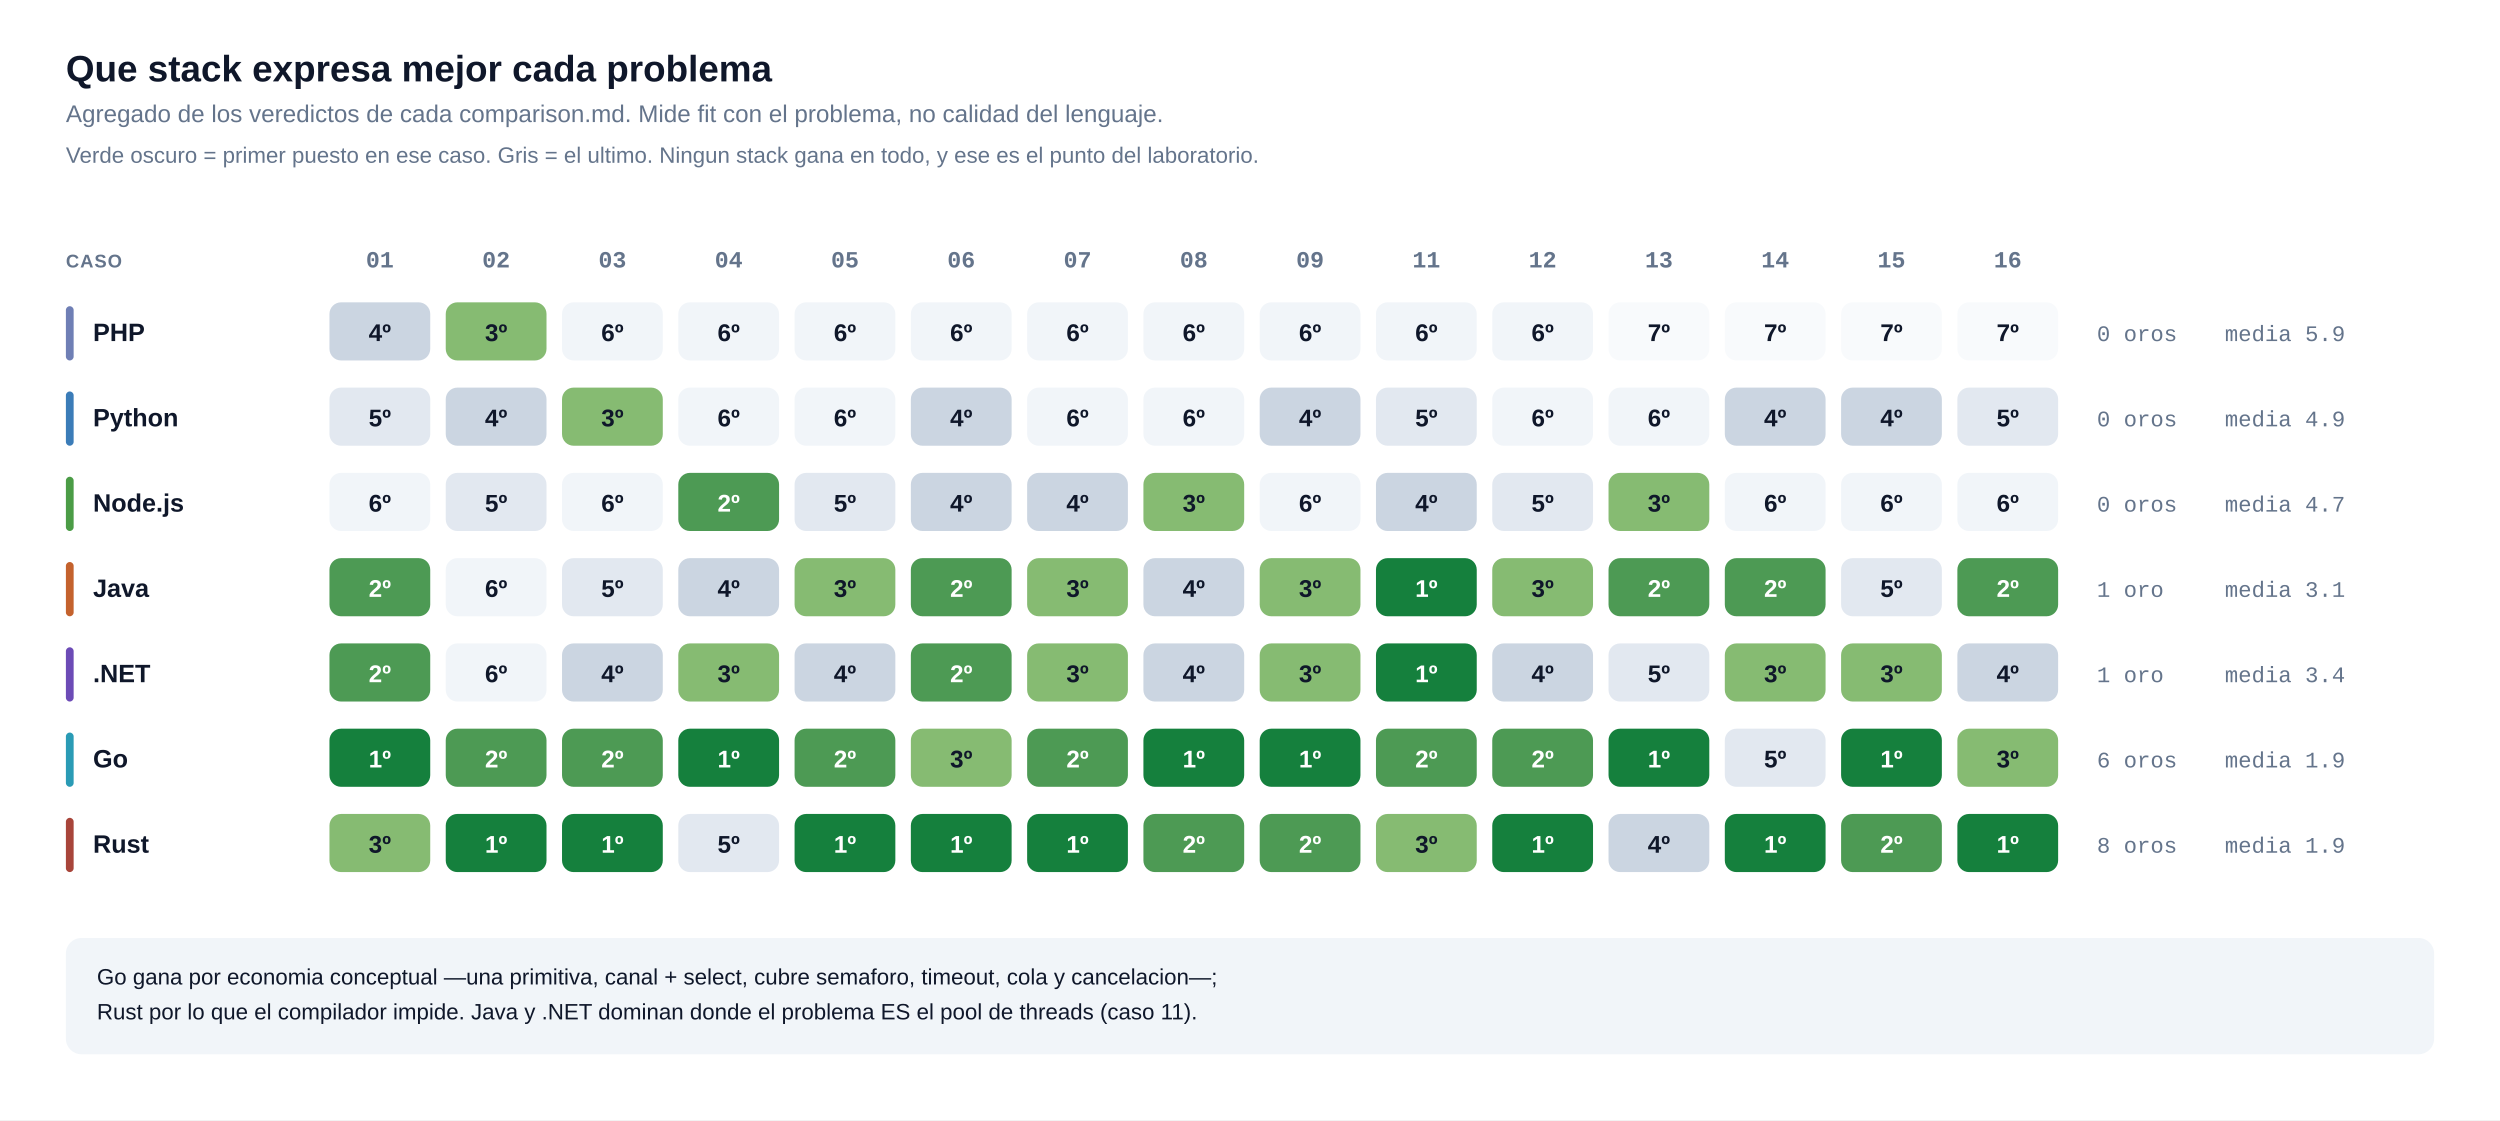
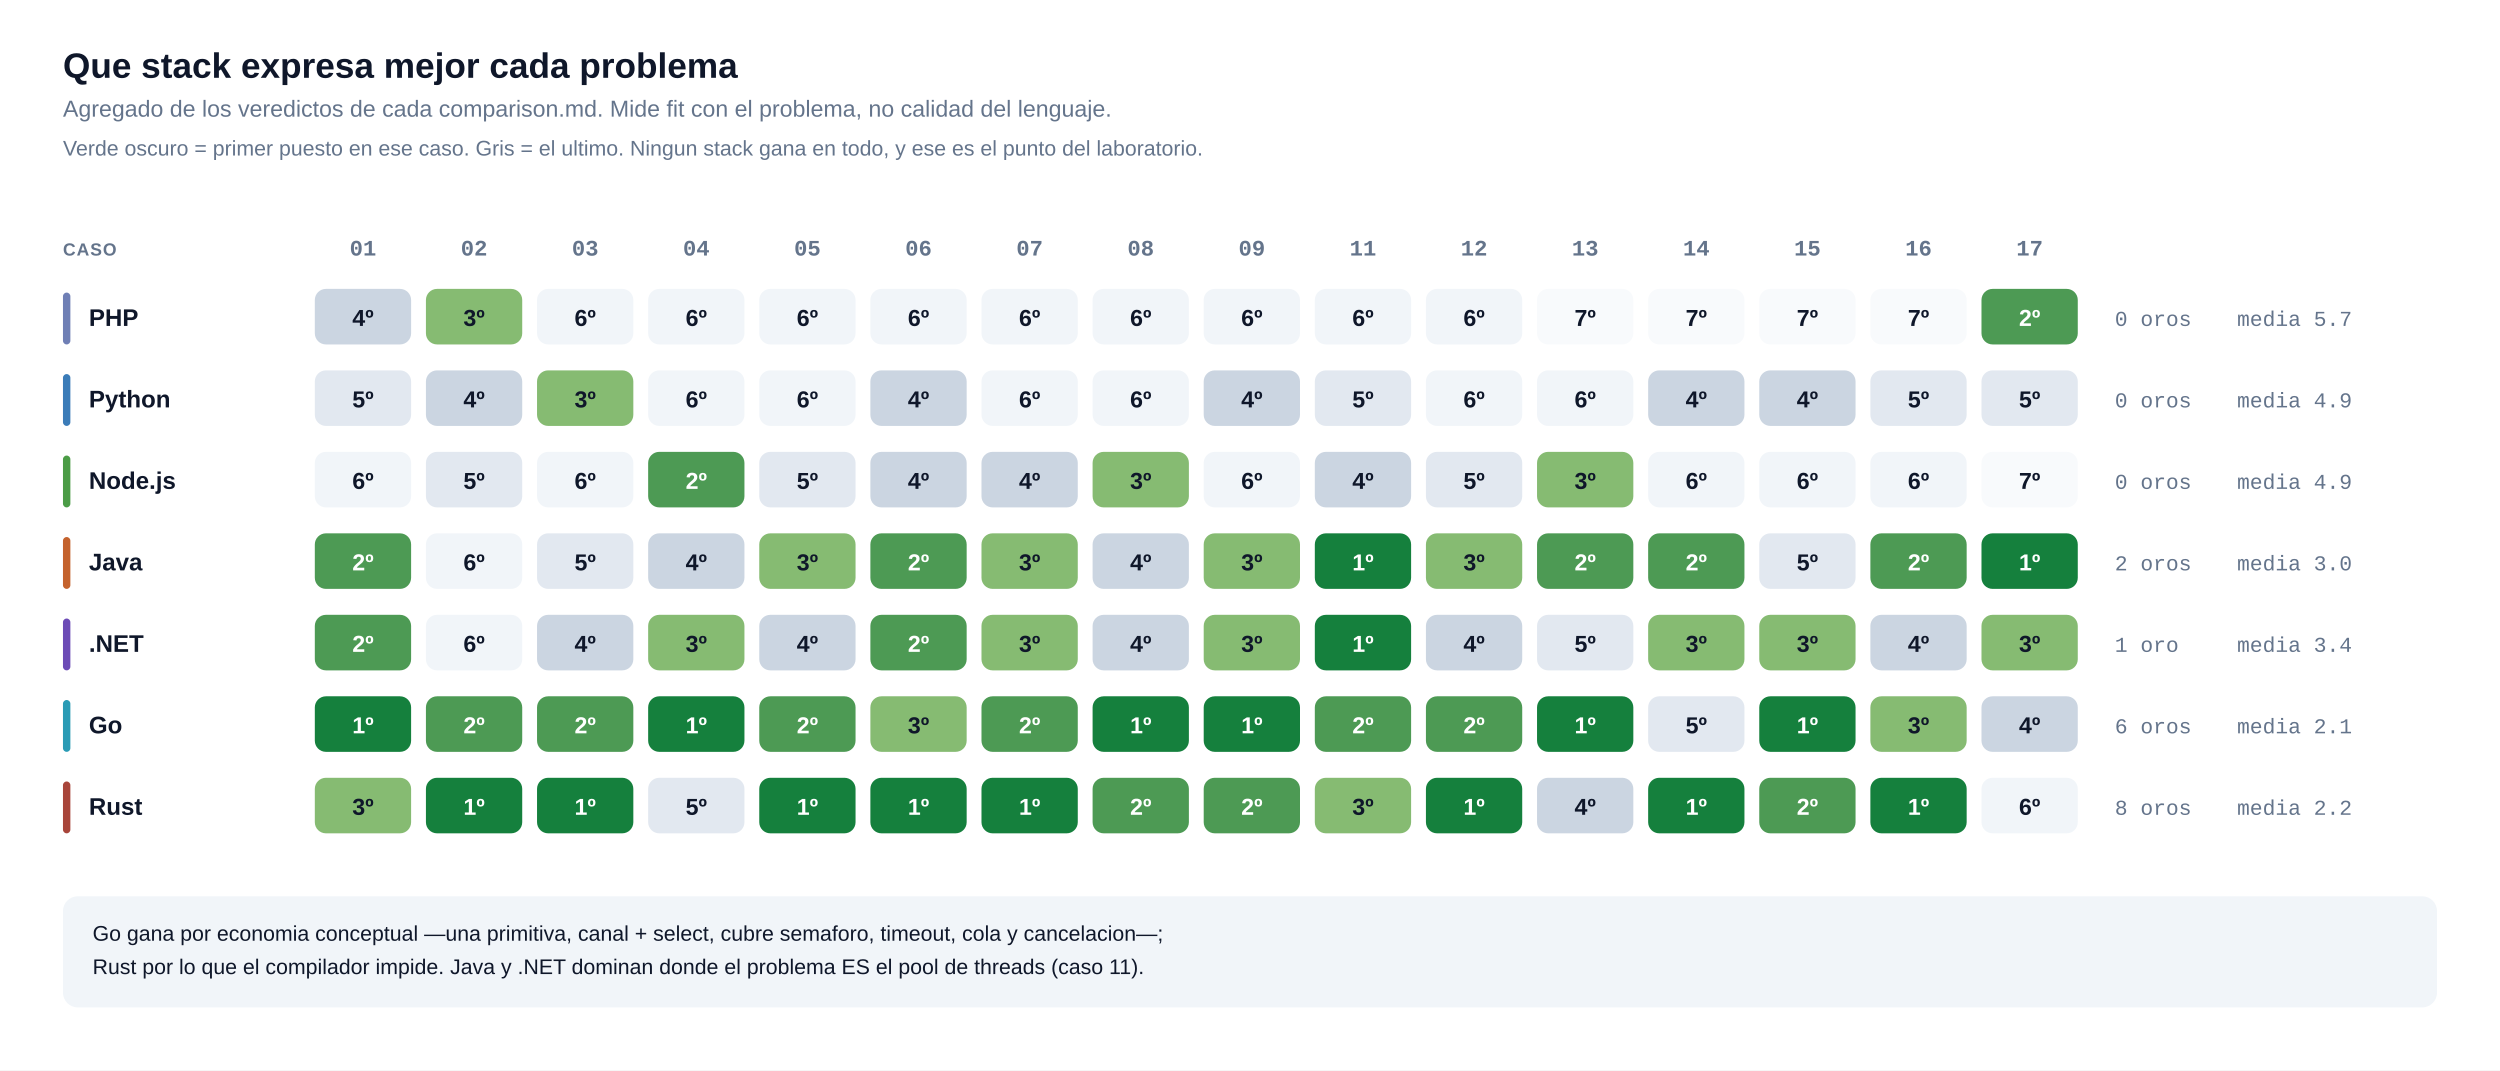
- <svg xmlns="http://www.w3.org/2000/svg" viewBox="0 0 1290 578" width="1290" height="578" role="img" aria-label="Ranking de fit por caso y stack">
+ <svg xmlns="http://www.w3.org/2000/svg" viewBox="0 0 1350 578" width="1350" height="578" role="img" aria-label="Ranking de fit por caso y stack">
  <defs>
    <marker id="arrowhead" markerWidth="9" markerHeight="7" refX="8" refY="3.5" orient="auto">
      <polygon points="0 0, 9 3.5, 0 7" fill="#2563eb" />
    </marker>
  </defs>
-   <rect x="0" y="0" width="1290" height="578" rx="0" ry="0" fill="#ffffff" stroke="none" stroke-width="1" />
+   <rect x="0" y="0" width="1350" height="578" rx="0" ry="0" fill="#ffffff" stroke="none" stroke-width="1" />
  <text x="34" y="42" font-family="Segoe UI, Helvetica Neue, Arial, sans-serif" font-size="19" fill="#0f172a" text-anchor="start" font-weight="600">Que stack expresa mejor cada problema</text>
  <text x="34" y="63" font-family="Segoe UI, Helvetica Neue, Arial, sans-serif" font-size="12.5" fill="#64748b" text-anchor="start" font-weight="400">Agregado de los veredictos de cada comparison.md. Mide fit con el problema, no calidad del lenguaje.</text>
  <text x="34" y="84" font-family="Segoe UI, Helvetica Neue, Arial, sans-serif" font-size="11.5" fill="#64748b" text-anchor="start" font-weight="400">Verde oscuro = primer puesto en ese caso. Gris = el ultimo. Ningun stack gana en todo, y ese es el punto del laboratorio.</text>
  <text x="196.0" y="138" font-family="SFMono-Regular, Consolas, Liberation Mono, monospace" font-size="12" fill="#64748b" text-anchor="middle" font-weight="600">01</text>
  <text x="256.0" y="138" font-family="SFMono-Regular, Consolas, Liberation Mono, monospace" font-size="12" fill="#64748b" text-anchor="middle" font-weight="600">02</text>
  <text x="316.0" y="138" font-family="SFMono-Regular, Consolas, Liberation Mono, monospace" font-size="12" fill="#64748b" text-anchor="middle" font-weight="600">03</text>
  <text x="376.0" y="138" font-family="SFMono-Regular, Consolas, Liberation Mono, monospace" font-size="12" fill="#64748b" text-anchor="middle" font-weight="600">04</text>
  <text x="436.0" y="138" font-family="SFMono-Regular, Consolas, Liberation Mono, monospace" font-size="12" fill="#64748b" text-anchor="middle" font-weight="600">05</text>
  <text x="496.0" y="138" font-family="SFMono-Regular, Consolas, Liberation Mono, monospace" font-size="12" fill="#64748b" text-anchor="middle" font-weight="600">06</text>
  <text x="556.0" y="138" font-family="SFMono-Regular, Consolas, Liberation Mono, monospace" font-size="12" fill="#64748b" text-anchor="middle" font-weight="600">07</text>
  <text x="616.0" y="138" font-family="SFMono-Regular, Consolas, Liberation Mono, monospace" font-size="12" fill="#64748b" text-anchor="middle" font-weight="600">08</text>
  <text x="676.0" y="138" font-family="SFMono-Regular, Consolas, Liberation Mono, monospace" font-size="12" fill="#64748b" text-anchor="middle" font-weight="600">09</text>
  <text x="736.0" y="138" font-family="SFMono-Regular, Consolas, Liberation Mono, monospace" font-size="12" fill="#64748b" text-anchor="middle" font-weight="600">11</text>
  <text x="796.0" y="138" font-family="SFMono-Regular, Consolas, Liberation Mono, monospace" font-size="12" fill="#64748b" text-anchor="middle" font-weight="600">12</text>
  <text x="856.0" y="138" font-family="SFMono-Regular, Consolas, Liberation Mono, monospace" font-size="12" fill="#64748b" text-anchor="middle" font-weight="600">13</text>
  <text x="916.0" y="138" font-family="SFMono-Regular, Consolas, Liberation Mono, monospace" font-size="12" fill="#64748b" text-anchor="middle" font-weight="600">14</text>
  <text x="976.0" y="138" font-family="SFMono-Regular, Consolas, Liberation Mono, monospace" font-size="12" fill="#64748b" text-anchor="middle" font-weight="600">15</text>
  <text x="1036.0" y="138" font-family="SFMono-Regular, Consolas, Liberation Mono, monospace" font-size="12" fill="#64748b" text-anchor="middle" font-weight="600">16</text>
+   <text x="1096.0" y="138" font-family="SFMono-Regular, Consolas, Liberation Mono, monospace" font-size="12" fill="#64748b" text-anchor="middle" font-weight="600">17</text>
  <text x="34" y="138" font-family="Segoe UI, Helvetica Neue, Arial, sans-serif" font-size="9.5" fill="#64748b" text-anchor="start" font-weight="700" letter-spacing="0.5">CASO</text>
  <rect x="34" y="158" width="4" height="28" rx="2" ry="2" fill="#6f7fb5" stroke="none" stroke-width="1" />
  <text x="48" y="176" font-family="Segoe UI, Helvetica Neue, Arial, sans-serif" font-size="13" fill="#0f172a" text-anchor="start" font-weight="600">PHP</text>
  <rect x="170" y="156" width="52" height="30" rx="6" ry="6" fill="#cbd5e1" stroke="none" stroke-width="1" />
  <text x="196.0" y="176" font-family="Segoe UI, Helvetica Neue, Arial, sans-serif" font-size="12.5" fill="#0f172a" text-anchor="middle" font-weight="600">4º</text>
  <rect x="230" y="156" width="52" height="30" rx="6" ry="6" fill="#86bb72" stroke="none" stroke-width="1" />
  <text x="256.0" y="176" font-family="Segoe UI, Helvetica Neue, Arial, sans-serif" font-size="12.5" fill="#0f172a" text-anchor="middle" font-weight="600">3º</text>
  <rect x="290" y="156" width="52" height="30" rx="6" ry="6" fill="#f1f5f9" stroke="none" stroke-width="1" />
  <text x="316.0" y="176" font-family="Segoe UI, Helvetica Neue, Arial, sans-serif" font-size="12.5" fill="#0f172a" text-anchor="middle" font-weight="600">6º</text>
  <rect x="350" y="156" width="52" height="30" rx="6" ry="6" fill="#f1f5f9" stroke="none" stroke-width="1" />
  <text x="376.0" y="176" font-family="Segoe UI, Helvetica Neue, Arial, sans-serif" font-size="12.5" fill="#0f172a" text-anchor="middle" font-weight="600">6º</text>
  <rect x="410" y="156" width="52" height="30" rx="6" ry="6" fill="#f1f5f9" stroke="none" stroke-width="1" />
  <text x="436.0" y="176" font-family="Segoe UI, Helvetica Neue, Arial, sans-serif" font-size="12.5" fill="#0f172a" text-anchor="middle" font-weight="600">6º</text>
  <rect x="470" y="156" width="52" height="30" rx="6" ry="6" fill="#f1f5f9" stroke="none" stroke-width="1" />
  <text x="496.0" y="176" font-family="Segoe UI, Helvetica Neue, Arial, sans-serif" font-size="12.5" fill="#0f172a" text-anchor="middle" font-weight="600">6º</text>
  <rect x="530" y="156" width="52" height="30" rx="6" ry="6" fill="#f1f5f9" stroke="none" stroke-width="1" />
  <text x="556.0" y="176" font-family="Segoe UI, Helvetica Neue, Arial, sans-serif" font-size="12.5" fill="#0f172a" text-anchor="middle" font-weight="600">6º</text>
  <rect x="590" y="156" width="52" height="30" rx="6" ry="6" fill="#f1f5f9" stroke="none" stroke-width="1" />
  <text x="616.0" y="176" font-family="Segoe UI, Helvetica Neue, Arial, sans-serif" font-size="12.5" fill="#0f172a" text-anchor="middle" font-weight="600">6º</text>
  <rect x="650" y="156" width="52" height="30" rx="6" ry="6" fill="#f1f5f9" stroke="none" stroke-width="1" />
  <text x="676.0" y="176" font-family="Segoe UI, Helvetica Neue, Arial, sans-serif" font-size="12.5" fill="#0f172a" text-anchor="middle" font-weight="600">6º</text>
  <rect x="710" y="156" width="52" height="30" rx="6" ry="6" fill="#f1f5f9" stroke="none" stroke-width="1" />
  <text x="736.0" y="176" font-family="Segoe UI, Helvetica Neue, Arial, sans-serif" font-size="12.5" fill="#0f172a" text-anchor="middle" font-weight="600">6º</text>
  <rect x="770" y="156" width="52" height="30" rx="6" ry="6" fill="#f1f5f9" stroke="none" stroke-width="1" />
  <text x="796.0" y="176" font-family="Segoe UI, Helvetica Neue, Arial, sans-serif" font-size="12.5" fill="#0f172a" text-anchor="middle" font-weight="600">6º</text>
  <rect x="830" y="156" width="52" height="30" rx="6" ry="6" fill="#f8fafc" stroke="none" stroke-width="1" />
  <text x="856.0" y="176" font-family="Segoe UI, Helvetica Neue, Arial, sans-serif" font-size="12.5" fill="#0f172a" text-anchor="middle" font-weight="600">7º</text>
  <rect x="890" y="156" width="52" height="30" rx="6" ry="6" fill="#f8fafc" stroke="none" stroke-width="1" />
  <text x="916.0" y="176" font-family="Segoe UI, Helvetica Neue, Arial, sans-serif" font-size="12.5" fill="#0f172a" text-anchor="middle" font-weight="600">7º</text>
  <rect x="950" y="156" width="52" height="30" rx="6" ry="6" fill="#f8fafc" stroke="none" stroke-width="1" />
  <text x="976.0" y="176" font-family="Segoe UI, Helvetica Neue, Arial, sans-serif" font-size="12.5" fill="#0f172a" text-anchor="middle" font-weight="600">7º</text>
  <rect x="1010" y="156" width="52" height="30" rx="6" ry="6" fill="#f8fafc" stroke="none" stroke-width="1" />
  <text x="1036.0" y="176" font-family="Segoe UI, Helvetica Neue, Arial, sans-serif" font-size="12.5" fill="#0f172a" text-anchor="middle" font-weight="600">7º</text>
-   <text x="1082" y="176" font-family="SFMono-Regular, Consolas, Liberation Mono, monospace" font-size="11.5" fill="#64748b" text-anchor="start" font-weight="400">0 oros</text>
-   <text x="1148" y="176" font-family="SFMono-Regular, Consolas, Liberation Mono, monospace" font-size="11.5" fill="#64748b" text-anchor="start" font-weight="400">media 5.9</text>
+   <rect x="1070" y="156" width="52" height="30" rx="6" ry="6" fill="#4d9a54" stroke="none" stroke-width="1" />
+   <text x="1096.0" y="176" font-family="Segoe UI, Helvetica Neue, Arial, sans-serif" font-size="12.5" fill="#ffffff" text-anchor="middle" font-weight="600">2º</text>
+   <text x="1142" y="176" font-family="SFMono-Regular, Consolas, Liberation Mono, monospace" font-size="11.5" fill="#64748b" text-anchor="start" font-weight="400">0 oros</text>
+   <text x="1208" y="176" font-family="SFMono-Regular, Consolas, Liberation Mono, monospace" font-size="11.5" fill="#64748b" text-anchor="start" font-weight="400">media 5.7</text>
  <rect x="34" y="202" width="4" height="28" rx="2" ry="2" fill="#3b7cb8" stroke="none" stroke-width="1" />
  <text x="48" y="220" font-family="Segoe UI, Helvetica Neue, Arial, sans-serif" font-size="13" fill="#0f172a" text-anchor="start" font-weight="600">Python</text>
  <rect x="170" y="200" width="52" height="30" rx="6" ry="6" fill="#e2e8f0" stroke="none" stroke-width="1" />
  <text x="196.0" y="220" font-family="Segoe UI, Helvetica Neue, Arial, sans-serif" font-size="12.5" fill="#0f172a" text-anchor="middle" font-weight="600">5º</text>
  <rect x="230" y="200" width="52" height="30" rx="6" ry="6" fill="#cbd5e1" stroke="none" stroke-width="1" />
  <text x="256.0" y="220" font-family="Segoe UI, Helvetica Neue, Arial, sans-serif" font-size="12.5" fill="#0f172a" text-anchor="middle" font-weight="600">4º</text>
  <rect x="290" y="200" width="52" height="30" rx="6" ry="6" fill="#86bb72" stroke="none" stroke-width="1" />
  <text x="316.0" y="220" font-family="Segoe UI, Helvetica Neue, Arial, sans-serif" font-size="12.5" fill="#0f172a" text-anchor="middle" font-weight="600">3º</text>
  <rect x="350" y="200" width="52" height="30" rx="6" ry="6" fill="#f1f5f9" stroke="none" stroke-width="1" />
  <text x="376.0" y="220" font-family="Segoe UI, Helvetica Neue, Arial, sans-serif" font-size="12.5" fill="#0f172a" text-anchor="middle" font-weight="600">6º</text>
  <rect x="410" y="200" width="52" height="30" rx="6" ry="6" fill="#f1f5f9" stroke="none" stroke-width="1" />
  <text x="436.0" y="220" font-family="Segoe UI, Helvetica Neue, Arial, sans-serif" font-size="12.5" fill="#0f172a" text-anchor="middle" font-weight="600">6º</text>
  <rect x="470" y="200" width="52" height="30" rx="6" ry="6" fill="#cbd5e1" stroke="none" stroke-width="1" />
  <text x="496.0" y="220" font-family="Segoe UI, Helvetica Neue, Arial, sans-serif" font-size="12.5" fill="#0f172a" text-anchor="middle" font-weight="600">4º</text>
  <rect x="530" y="200" width="52" height="30" rx="6" ry="6" fill="#f1f5f9" stroke="none" stroke-width="1" />
  <text x="556.0" y="220" font-family="Segoe UI, Helvetica Neue, Arial, sans-serif" font-size="12.5" fill="#0f172a" text-anchor="middle" font-weight="600">6º</text>
  <rect x="590" y="200" width="52" height="30" rx="6" ry="6" fill="#f1f5f9" stroke="none" stroke-width="1" />
  <text x="616.0" y="220" font-family="Segoe UI, Helvetica Neue, Arial, sans-serif" font-size="12.5" fill="#0f172a" text-anchor="middle" font-weight="600">6º</text>
  <rect x="650" y="200" width="52" height="30" rx="6" ry="6" fill="#cbd5e1" stroke="none" stroke-width="1" />
  <text x="676.0" y="220" font-family="Segoe UI, Helvetica Neue, Arial, sans-serif" font-size="12.5" fill="#0f172a" text-anchor="middle" font-weight="600">4º</text>
  <rect x="710" y="200" width="52" height="30" rx="6" ry="6" fill="#e2e8f0" stroke="none" stroke-width="1" />
  <text x="736.0" y="220" font-family="Segoe UI, Helvetica Neue, Arial, sans-serif" font-size="12.5" fill="#0f172a" text-anchor="middle" font-weight="600">5º</text>
  <rect x="770" y="200" width="52" height="30" rx="6" ry="6" fill="#f1f5f9" stroke="none" stroke-width="1" />
  <text x="796.0" y="220" font-family="Segoe UI, Helvetica Neue, Arial, sans-serif" font-size="12.5" fill="#0f172a" text-anchor="middle" font-weight="600">6º</text>
  <rect x="830" y="200" width="52" height="30" rx="6" ry="6" fill="#f1f5f9" stroke="none" stroke-width="1" />
  <text x="856.0" y="220" font-family="Segoe UI, Helvetica Neue, Arial, sans-serif" font-size="12.5" fill="#0f172a" text-anchor="middle" font-weight="600">6º</text>
  <rect x="890" y="200" width="52" height="30" rx="6" ry="6" fill="#cbd5e1" stroke="none" stroke-width="1" />
  <text x="916.0" y="220" font-family="Segoe UI, Helvetica Neue, Arial, sans-serif" font-size="12.5" fill="#0f172a" text-anchor="middle" font-weight="600">4º</text>
  <rect x="950" y="200" width="52" height="30" rx="6" ry="6" fill="#cbd5e1" stroke="none" stroke-width="1" />
  <text x="976.0" y="220" font-family="Segoe UI, Helvetica Neue, Arial, sans-serif" font-size="12.5" fill="#0f172a" text-anchor="middle" font-weight="600">4º</text>
  <rect x="1010" y="200" width="52" height="30" rx="6" ry="6" fill="#e2e8f0" stroke="none" stroke-width="1" />
  <text x="1036.0" y="220" font-family="Segoe UI, Helvetica Neue, Arial, sans-serif" font-size="12.5" fill="#0f172a" text-anchor="middle" font-weight="600">5º</text>
-   <text x="1082" y="220" font-family="SFMono-Regular, Consolas, Liberation Mono, monospace" font-size="11.5" fill="#64748b" text-anchor="start" font-weight="400">0 oros</text>
-   <text x="1148" y="220" font-family="SFMono-Regular, Consolas, Liberation Mono, monospace" font-size="11.5" fill="#64748b" text-anchor="start" font-weight="400">media 4.9</text>
+   <rect x="1070" y="200" width="52" height="30" rx="6" ry="6" fill="#e2e8f0" stroke="none" stroke-width="1" />
+   <text x="1096.0" y="220" font-family="Segoe UI, Helvetica Neue, Arial, sans-serif" font-size="12.5" fill="#0f172a" text-anchor="middle" font-weight="600">5º</text>
+   <text x="1142" y="220" font-family="SFMono-Regular, Consolas, Liberation Mono, monospace" font-size="11.5" fill="#64748b" text-anchor="start" font-weight="400">0 oros</text>
+   <text x="1208" y="220" font-family="SFMono-Regular, Consolas, Liberation Mono, monospace" font-size="11.5" fill="#64748b" text-anchor="start" font-weight="400">media 4.9</text>
  <rect x="34" y="246" width="4" height="28" rx="2" ry="2" fill="#4b9c46" stroke="none" stroke-width="1" />
  <text x="48" y="264" font-family="Segoe UI, Helvetica Neue, Arial, sans-serif" font-size="13" fill="#0f172a" text-anchor="start" font-weight="600">Node.js</text>
  <rect x="170" y="244" width="52" height="30" rx="6" ry="6" fill="#f1f5f9" stroke="none" stroke-width="1" />
  <text x="196.0" y="264" font-family="Segoe UI, Helvetica Neue, Arial, sans-serif" font-size="12.5" fill="#0f172a" text-anchor="middle" font-weight="600">6º</text>
  <rect x="230" y="244" width="52" height="30" rx="6" ry="6" fill="#e2e8f0" stroke="none" stroke-width="1" />
  <text x="256.0" y="264" font-family="Segoe UI, Helvetica Neue, Arial, sans-serif" font-size="12.5" fill="#0f172a" text-anchor="middle" font-weight="600">5º</text>
  <rect x="290" y="244" width="52" height="30" rx="6" ry="6" fill="#f1f5f9" stroke="none" stroke-width="1" />
  <text x="316.0" y="264" font-family="Segoe UI, Helvetica Neue, Arial, sans-serif" font-size="12.5" fill="#0f172a" text-anchor="middle" font-weight="600">6º</text>
  <rect x="350" y="244" width="52" height="30" rx="6" ry="6" fill="#4d9a54" stroke="none" stroke-width="1" />
  <text x="376.0" y="264" font-family="Segoe UI, Helvetica Neue, Arial, sans-serif" font-size="12.5" fill="#ffffff" text-anchor="middle" font-weight="600">2º</text>
  <rect x="410" y="244" width="52" height="30" rx="6" ry="6" fill="#e2e8f0" stroke="none" stroke-width="1" />
  <text x="436.0" y="264" font-family="Segoe UI, Helvetica Neue, Arial, sans-serif" font-size="12.5" fill="#0f172a" text-anchor="middle" font-weight="600">5º</text>
  <rect x="470" y="244" width="52" height="30" rx="6" ry="6" fill="#cbd5e1" stroke="none" stroke-width="1" />
  <text x="496.0" y="264" font-family="Segoe UI, Helvetica Neue, Arial, sans-serif" font-size="12.5" fill="#0f172a" text-anchor="middle" font-weight="600">4º</text>
  <rect x="530" y="244" width="52" height="30" rx="6" ry="6" fill="#cbd5e1" stroke="none" stroke-width="1" />
  <text x="556.0" y="264" font-family="Segoe UI, Helvetica Neue, Arial, sans-serif" font-size="12.5" fill="#0f172a" text-anchor="middle" font-weight="600">4º</text>
  <rect x="590" y="244" width="52" height="30" rx="6" ry="6" fill="#86bb72" stroke="none" stroke-width="1" />
  <text x="616.0" y="264" font-family="Segoe UI, Helvetica Neue, Arial, sans-serif" font-size="12.5" fill="#0f172a" text-anchor="middle" font-weight="600">3º</text>
  <rect x="650" y="244" width="52" height="30" rx="6" ry="6" fill="#f1f5f9" stroke="none" stroke-width="1" />
  <text x="676.0" y="264" font-family="Segoe UI, Helvetica Neue, Arial, sans-serif" font-size="12.5" fill="#0f172a" text-anchor="middle" font-weight="600">6º</text>
  <rect x="710" y="244" width="52" height="30" rx="6" ry="6" fill="#cbd5e1" stroke="none" stroke-width="1" />
  <text x="736.0" y="264" font-family="Segoe UI, Helvetica Neue, Arial, sans-serif" font-size="12.5" fill="#0f172a" text-anchor="middle" font-weight="600">4º</text>
  <rect x="770" y="244" width="52" height="30" rx="6" ry="6" fill="#e2e8f0" stroke="none" stroke-width="1" />
  <text x="796.0" y="264" font-family="Segoe UI, Helvetica Neue, Arial, sans-serif" font-size="12.5" fill="#0f172a" text-anchor="middle" font-weight="600">5º</text>
  <rect x="830" y="244" width="52" height="30" rx="6" ry="6" fill="#86bb72" stroke="none" stroke-width="1" />
  <text x="856.0" y="264" font-family="Segoe UI, Helvetica Neue, Arial, sans-serif" font-size="12.5" fill="#0f172a" text-anchor="middle" font-weight="600">3º</text>
  <rect x="890" y="244" width="52" height="30" rx="6" ry="6" fill="#f1f5f9" stroke="none" stroke-width="1" />
  <text x="916.0" y="264" font-family="Segoe UI, Helvetica Neue, Arial, sans-serif" font-size="12.5" fill="#0f172a" text-anchor="middle" font-weight="600">6º</text>
  <rect x="950" y="244" width="52" height="30" rx="6" ry="6" fill="#f1f5f9" stroke="none" stroke-width="1" />
  <text x="976.0" y="264" font-family="Segoe UI, Helvetica Neue, Arial, sans-serif" font-size="12.5" fill="#0f172a" text-anchor="middle" font-weight="600">6º</text>
  <rect x="1010" y="244" width="52" height="30" rx="6" ry="6" fill="#f1f5f9" stroke="none" stroke-width="1" />
  <text x="1036.0" y="264" font-family="Segoe UI, Helvetica Neue, Arial, sans-serif" font-size="12.5" fill="#0f172a" text-anchor="middle" font-weight="600">6º</text>
-   <text x="1082" y="264" font-family="SFMono-Regular, Consolas, Liberation Mono, monospace" font-size="11.5" fill="#64748b" text-anchor="start" font-weight="400">0 oros</text>
-   <text x="1148" y="264" font-family="SFMono-Regular, Consolas, Liberation Mono, monospace" font-size="11.5" fill="#64748b" text-anchor="start" font-weight="400">media 4.7</text>
+   <rect x="1070" y="244" width="52" height="30" rx="6" ry="6" fill="#f8fafc" stroke="none" stroke-width="1" />
+   <text x="1096.0" y="264" font-family="Segoe UI, Helvetica Neue, Arial, sans-serif" font-size="12.5" fill="#0f172a" text-anchor="middle" font-weight="600">7º</text>
+   <text x="1142" y="264" font-family="SFMono-Regular, Consolas, Liberation Mono, monospace" font-size="11.5" fill="#64748b" text-anchor="start" font-weight="400">0 oros</text>
+   <text x="1208" y="264" font-family="SFMono-Regular, Consolas, Liberation Mono, monospace" font-size="11.5" fill="#64748b" text-anchor="start" font-weight="400">media 4.9</text>
  <rect x="34" y="290" width="4" height="28" rx="2" ry="2" fill="#c4622d" stroke="none" stroke-width="1" />
  <text x="48" y="308" font-family="Segoe UI, Helvetica Neue, Arial, sans-serif" font-size="13" fill="#0f172a" text-anchor="start" font-weight="600">Java</text>
  <rect x="170" y="288" width="52" height="30" rx="6" ry="6" fill="#4d9a54" stroke="none" stroke-width="1" />
  <text x="196.0" y="308" font-family="Segoe UI, Helvetica Neue, Arial, sans-serif" font-size="12.5" fill="#ffffff" text-anchor="middle" font-weight="600">2º</text>
  <rect x="230" y="288" width="52" height="30" rx="6" ry="6" fill="#f1f5f9" stroke="none" stroke-width="1" />
  <text x="256.0" y="308" font-family="Segoe UI, Helvetica Neue, Arial, sans-serif" font-size="12.5" fill="#0f172a" text-anchor="middle" font-weight="600">6º</text>
  <rect x="290" y="288" width="52" height="30" rx="6" ry="6" fill="#e2e8f0" stroke="none" stroke-width="1" />
  <text x="316.0" y="308" font-family="Segoe UI, Helvetica Neue, Arial, sans-serif" font-size="12.5" fill="#0f172a" text-anchor="middle" font-weight="600">5º</text>
  <rect x="350" y="288" width="52" height="30" rx="6" ry="6" fill="#cbd5e1" stroke="none" stroke-width="1" />
  <text x="376.0" y="308" font-family="Segoe UI, Helvetica Neue, Arial, sans-serif" font-size="12.5" fill="#0f172a" text-anchor="middle" font-weight="600">4º</text>
  <rect x="410" y="288" width="52" height="30" rx="6" ry="6" fill="#86bb72" stroke="none" stroke-width="1" />
  <text x="436.0" y="308" font-family="Segoe UI, Helvetica Neue, Arial, sans-serif" font-size="12.5" fill="#0f172a" text-anchor="middle" font-weight="600">3º</text>
  <rect x="470" y="288" width="52" height="30" rx="6" ry="6" fill="#4d9a54" stroke="none" stroke-width="1" />
  <text x="496.0" y="308" font-family="Segoe UI, Helvetica Neue, Arial, sans-serif" font-size="12.5" fill="#ffffff" text-anchor="middle" font-weight="600">2º</text>
  <rect x="530" y="288" width="52" height="30" rx="6" ry="6" fill="#86bb72" stroke="none" stroke-width="1" />
  <text x="556.0" y="308" font-family="Segoe UI, Helvetica Neue, Arial, sans-serif" font-size="12.5" fill="#0f172a" text-anchor="middle" font-weight="600">3º</text>
  <rect x="590" y="288" width="52" height="30" rx="6" ry="6" fill="#cbd5e1" stroke="none" stroke-width="1" />
  <text x="616.0" y="308" font-family="Segoe UI, Helvetica Neue, Arial, sans-serif" font-size="12.5" fill="#0f172a" text-anchor="middle" font-weight="600">4º</text>
  <rect x="650" y="288" width="52" height="30" rx="6" ry="6" fill="#86bb72" stroke="none" stroke-width="1" />
  <text x="676.0" y="308" font-family="Segoe UI, Helvetica Neue, Arial, sans-serif" font-size="12.5" fill="#0f172a" text-anchor="middle" font-weight="600">3º</text>
  <rect x="710" y="288" width="52" height="30" rx="6" ry="6" fill="#15803d" stroke="none" stroke-width="1" />
  <text x="736.0" y="308" font-family="Segoe UI, Helvetica Neue, Arial, sans-serif" font-size="12.5" fill="#ffffff" text-anchor="middle" font-weight="600">1º</text>
  <rect x="770" y="288" width="52" height="30" rx="6" ry="6" fill="#86bb72" stroke="none" stroke-width="1" />
  <text x="796.0" y="308" font-family="Segoe UI, Helvetica Neue, Arial, sans-serif" font-size="12.5" fill="#0f172a" text-anchor="middle" font-weight="600">3º</text>
  <rect x="830" y="288" width="52" height="30" rx="6" ry="6" fill="#4d9a54" stroke="none" stroke-width="1" />
  <text x="856.0" y="308" font-family="Segoe UI, Helvetica Neue, Arial, sans-serif" font-size="12.5" fill="#ffffff" text-anchor="middle" font-weight="600">2º</text>
  <rect x="890" y="288" width="52" height="30" rx="6" ry="6" fill="#4d9a54" stroke="none" stroke-width="1" />
  <text x="916.0" y="308" font-family="Segoe UI, Helvetica Neue, Arial, sans-serif" font-size="12.5" fill="#ffffff" text-anchor="middle" font-weight="600">2º</text>
  <rect x="950" y="288" width="52" height="30" rx="6" ry="6" fill="#e2e8f0" stroke="none" stroke-width="1" />
  <text x="976.0" y="308" font-family="Segoe UI, Helvetica Neue, Arial, sans-serif" font-size="12.5" fill="#0f172a" text-anchor="middle" font-weight="600">5º</text>
  <rect x="1010" y="288" width="52" height="30" rx="6" ry="6" fill="#4d9a54" stroke="none" stroke-width="1" />
  <text x="1036.0" y="308" font-family="Segoe UI, Helvetica Neue, Arial, sans-serif" font-size="12.5" fill="#ffffff" text-anchor="middle" font-weight="600">2º</text>
-   <text x="1082" y="308" font-family="SFMono-Regular, Consolas, Liberation Mono, monospace" font-size="11.5" fill="#64748b" text-anchor="start" font-weight="400">1 oro</text>
-   <text x="1148" y="308" font-family="SFMono-Regular, Consolas, Liberation Mono, monospace" font-size="11.5" fill="#64748b" text-anchor="start" font-weight="400">media 3.1</text>
+   <rect x="1070" y="288" width="52" height="30" rx="6" ry="6" fill="#15803d" stroke="none" stroke-width="1" />
+   <text x="1096.0" y="308" font-family="Segoe UI, Helvetica Neue, Arial, sans-serif" font-size="12.5" fill="#ffffff" text-anchor="middle" font-weight="600">1º</text>
+   <text x="1142" y="308" font-family="SFMono-Regular, Consolas, Liberation Mono, monospace" font-size="11.5" fill="#64748b" text-anchor="start" font-weight="400">2 oros</text>
+   <text x="1208" y="308" font-family="SFMono-Regular, Consolas, Liberation Mono, monospace" font-size="11.5" fill="#64748b" text-anchor="start" font-weight="400">media 3.0</text>
  <rect x="34" y="334" width="4" height="28" rx="2" ry="2" fill="#6c4bb6" stroke="none" stroke-width="1" />
  <text x="48" y="352" font-family="Segoe UI, Helvetica Neue, Arial, sans-serif" font-size="13" fill="#0f172a" text-anchor="start" font-weight="600">.NET</text>
  <rect x="170" y="332" width="52" height="30" rx="6" ry="6" fill="#4d9a54" stroke="none" stroke-width="1" />
  <text x="196.0" y="352" font-family="Segoe UI, Helvetica Neue, Arial, sans-serif" font-size="12.5" fill="#ffffff" text-anchor="middle" font-weight="600">2º</text>
  <rect x="230" y="332" width="52" height="30" rx="6" ry="6" fill="#f1f5f9" stroke="none" stroke-width="1" />
  <text x="256.0" y="352" font-family="Segoe UI, Helvetica Neue, Arial, sans-serif" font-size="12.5" fill="#0f172a" text-anchor="middle" font-weight="600">6º</text>
  <rect x="290" y="332" width="52" height="30" rx="6" ry="6" fill="#cbd5e1" stroke="none" stroke-width="1" />
  <text x="316.0" y="352" font-family="Segoe UI, Helvetica Neue, Arial, sans-serif" font-size="12.5" fill="#0f172a" text-anchor="middle" font-weight="600">4º</text>
  <rect x="350" y="332" width="52" height="30" rx="6" ry="6" fill="#86bb72" stroke="none" stroke-width="1" />
  <text x="376.0" y="352" font-family="Segoe UI, Helvetica Neue, Arial, sans-serif" font-size="12.5" fill="#0f172a" text-anchor="middle" font-weight="600">3º</text>
  <rect x="410" y="332" width="52" height="30" rx="6" ry="6" fill="#cbd5e1" stroke="none" stroke-width="1" />
  <text x="436.0" y="352" font-family="Segoe UI, Helvetica Neue, Arial, sans-serif" font-size="12.5" fill="#0f172a" text-anchor="middle" font-weight="600">4º</text>
  <rect x="470" y="332" width="52" height="30" rx="6" ry="6" fill="#4d9a54" stroke="none" stroke-width="1" />
  <text x="496.0" y="352" font-family="Segoe UI, Helvetica Neue, Arial, sans-serif" font-size="12.5" fill="#ffffff" text-anchor="middle" font-weight="600">2º</text>
  <rect x="530" y="332" width="52" height="30" rx="6" ry="6" fill="#86bb72" stroke="none" stroke-width="1" />
  <text x="556.0" y="352" font-family="Segoe UI, Helvetica Neue, Arial, sans-serif" font-size="12.5" fill="#0f172a" text-anchor="middle" font-weight="600">3º</text>
  <rect x="590" y="332" width="52" height="30" rx="6" ry="6" fill="#cbd5e1" stroke="none" stroke-width="1" />
  <text x="616.0" y="352" font-family="Segoe UI, Helvetica Neue, Arial, sans-serif" font-size="12.5" fill="#0f172a" text-anchor="middle" font-weight="600">4º</text>
  <rect x="650" y="332" width="52" height="30" rx="6" ry="6" fill="#86bb72" stroke="none" stroke-width="1" />
  <text x="676.0" y="352" font-family="Segoe UI, Helvetica Neue, Arial, sans-serif" font-size="12.5" fill="#0f172a" text-anchor="middle" font-weight="600">3º</text>
  <rect x="710" y="332" width="52" height="30" rx="6" ry="6" fill="#15803d" stroke="none" stroke-width="1" />
  <text x="736.0" y="352" font-family="Segoe UI, Helvetica Neue, Arial, sans-serif" font-size="12.5" fill="#ffffff" text-anchor="middle" font-weight="600">1º</text>
  <rect x="770" y="332" width="52" height="30" rx="6" ry="6" fill="#cbd5e1" stroke="none" stroke-width="1" />
  <text x="796.0" y="352" font-family="Segoe UI, Helvetica Neue, Arial, sans-serif" font-size="12.5" fill="#0f172a" text-anchor="middle" font-weight="600">4º</text>
  <rect x="830" y="332" width="52" height="30" rx="6" ry="6" fill="#e2e8f0" stroke="none" stroke-width="1" />
  <text x="856.0" y="352" font-family="Segoe UI, Helvetica Neue, Arial, sans-serif" font-size="12.5" fill="#0f172a" text-anchor="middle" font-weight="600">5º</text>
  <rect x="890" y="332" width="52" height="30" rx="6" ry="6" fill="#86bb72" stroke="none" stroke-width="1" />
  <text x="916.0" y="352" font-family="Segoe UI, Helvetica Neue, Arial, sans-serif" font-size="12.5" fill="#0f172a" text-anchor="middle" font-weight="600">3º</text>
  <rect x="950" y="332" width="52" height="30" rx="6" ry="6" fill="#86bb72" stroke="none" stroke-width="1" />
  <text x="976.0" y="352" font-family="Segoe UI, Helvetica Neue, Arial, sans-serif" font-size="12.5" fill="#0f172a" text-anchor="middle" font-weight="600">3º</text>
  <rect x="1010" y="332" width="52" height="30" rx="6" ry="6" fill="#cbd5e1" stroke="none" stroke-width="1" />
  <text x="1036.0" y="352" font-family="Segoe UI, Helvetica Neue, Arial, sans-serif" font-size="12.5" fill="#0f172a" text-anchor="middle" font-weight="600">4º</text>
-   <text x="1082" y="352" font-family="SFMono-Regular, Consolas, Liberation Mono, monospace" font-size="11.5" fill="#64748b" text-anchor="start" font-weight="400">1 oro</text>
-   <text x="1148" y="352" font-family="SFMono-Regular, Consolas, Liberation Mono, monospace" font-size="11.5" fill="#64748b" text-anchor="start" font-weight="400">media 3.4</text>
+   <rect x="1070" y="332" width="52" height="30" rx="6" ry="6" fill="#86bb72" stroke="none" stroke-width="1" />
+   <text x="1096.0" y="352" font-family="Segoe UI, Helvetica Neue, Arial, sans-serif" font-size="12.5" fill="#0f172a" text-anchor="middle" font-weight="600">3º</text>
+   <text x="1142" y="352" font-family="SFMono-Regular, Consolas, Liberation Mono, monospace" font-size="11.5" fill="#64748b" text-anchor="start" font-weight="400">1 oro</text>
+   <text x="1208" y="352" font-family="SFMono-Regular, Consolas, Liberation Mono, monospace" font-size="11.5" fill="#64748b" text-anchor="start" font-weight="400">media 3.4</text>
  <rect x="34" y="378" width="4" height="28" rx="2" ry="2" fill="#2a9bb5" stroke="none" stroke-width="1" />
  <text x="48" y="396" font-family="Segoe UI, Helvetica Neue, Arial, sans-serif" font-size="13" fill="#0f172a" text-anchor="start" font-weight="600">Go</text>
  <rect x="170" y="376" width="52" height="30" rx="6" ry="6" fill="#15803d" stroke="none" stroke-width="1" />
  <text x="196.0" y="396" font-family="Segoe UI, Helvetica Neue, Arial, sans-serif" font-size="12.5" fill="#ffffff" text-anchor="middle" font-weight="600">1º</text>
  <rect x="230" y="376" width="52" height="30" rx="6" ry="6" fill="#4d9a54" stroke="none" stroke-width="1" />
  <text x="256.0" y="396" font-family="Segoe UI, Helvetica Neue, Arial, sans-serif" font-size="12.5" fill="#ffffff" text-anchor="middle" font-weight="600">2º</text>
  <rect x="290" y="376" width="52" height="30" rx="6" ry="6" fill="#4d9a54" stroke="none" stroke-width="1" />
  <text x="316.0" y="396" font-family="Segoe UI, Helvetica Neue, Arial, sans-serif" font-size="12.5" fill="#ffffff" text-anchor="middle" font-weight="600">2º</text>
  <rect x="350" y="376" width="52" height="30" rx="6" ry="6" fill="#15803d" stroke="none" stroke-width="1" />
  <text x="376.0" y="396" font-family="Segoe UI, Helvetica Neue, Arial, sans-serif" font-size="12.5" fill="#ffffff" text-anchor="middle" font-weight="600">1º</text>
  <rect x="410" y="376" width="52" height="30" rx="6" ry="6" fill="#4d9a54" stroke="none" stroke-width="1" />
  <text x="436.0" y="396" font-family="Segoe UI, Helvetica Neue, Arial, sans-serif" font-size="12.5" fill="#ffffff" text-anchor="middle" font-weight="600">2º</text>
  <rect x="470" y="376" width="52" height="30" rx="6" ry="6" fill="#86bb72" stroke="none" stroke-width="1" />
  <text x="496.0" y="396" font-family="Segoe UI, Helvetica Neue, Arial, sans-serif" font-size="12.5" fill="#0f172a" text-anchor="middle" font-weight="600">3º</text>
  <rect x="530" y="376" width="52" height="30" rx="6" ry="6" fill="#4d9a54" stroke="none" stroke-width="1" />
  <text x="556.0" y="396" font-family="Segoe UI, Helvetica Neue, Arial, sans-serif" font-size="12.5" fill="#ffffff" text-anchor="middle" font-weight="600">2º</text>
  <rect x="590" y="376" width="52" height="30" rx="6" ry="6" fill="#15803d" stroke="none" stroke-width="1" />
  <text x="616.0" y="396" font-family="Segoe UI, Helvetica Neue, Arial, sans-serif" font-size="12.5" fill="#ffffff" text-anchor="middle" font-weight="600">1º</text>
  <rect x="650" y="376" width="52" height="30" rx="6" ry="6" fill="#15803d" stroke="none" stroke-width="1" />
  <text x="676.0" y="396" font-family="Segoe UI, Helvetica Neue, Arial, sans-serif" font-size="12.5" fill="#ffffff" text-anchor="middle" font-weight="600">1º</text>
  <rect x="710" y="376" width="52" height="30" rx="6" ry="6" fill="#4d9a54" stroke="none" stroke-width="1" />
  <text x="736.0" y="396" font-family="Segoe UI, Helvetica Neue, Arial, sans-serif" font-size="12.5" fill="#ffffff" text-anchor="middle" font-weight="600">2º</text>
  <rect x="770" y="376" width="52" height="30" rx="6" ry="6" fill="#4d9a54" stroke="none" stroke-width="1" />
  <text x="796.0" y="396" font-family="Segoe UI, Helvetica Neue, Arial, sans-serif" font-size="12.5" fill="#ffffff" text-anchor="middle" font-weight="600">2º</text>
  <rect x="830" y="376" width="52" height="30" rx="6" ry="6" fill="#15803d" stroke="none" stroke-width="1" />
  <text x="856.0" y="396" font-family="Segoe UI, Helvetica Neue, Arial, sans-serif" font-size="12.5" fill="#ffffff" text-anchor="middle" font-weight="600">1º</text>
  <rect x="890" y="376" width="52" height="30" rx="6" ry="6" fill="#e2e8f0" stroke="none" stroke-width="1" />
  <text x="916.0" y="396" font-family="Segoe UI, Helvetica Neue, Arial, sans-serif" font-size="12.5" fill="#0f172a" text-anchor="middle" font-weight="600">5º</text>
  <rect x="950" y="376" width="52" height="30" rx="6" ry="6" fill="#15803d" stroke="none" stroke-width="1" />
  <text x="976.0" y="396" font-family="Segoe UI, Helvetica Neue, Arial, sans-serif" font-size="12.5" fill="#ffffff" text-anchor="middle" font-weight="600">1º</text>
  <rect x="1010" y="376" width="52" height="30" rx="6" ry="6" fill="#86bb72" stroke="none" stroke-width="1" />
  <text x="1036.0" y="396" font-family="Segoe UI, Helvetica Neue, Arial, sans-serif" font-size="12.5" fill="#0f172a" text-anchor="middle" font-weight="600">3º</text>
-   <text x="1082" y="396" font-family="SFMono-Regular, Consolas, Liberation Mono, monospace" font-size="11.5" fill="#64748b" text-anchor="start" font-weight="400">6 oros</text>
-   <text x="1148" y="396" font-family="SFMono-Regular, Consolas, Liberation Mono, monospace" font-size="11.5" fill="#64748b" text-anchor="start" font-weight="400">media 1.9</text>
+   <rect x="1070" y="376" width="52" height="30" rx="6" ry="6" fill="#cbd5e1" stroke="none" stroke-width="1" />
+   <text x="1096.0" y="396" font-family="Segoe UI, Helvetica Neue, Arial, sans-serif" font-size="12.5" fill="#0f172a" text-anchor="middle" font-weight="600">4º</text>
+   <text x="1142" y="396" font-family="SFMono-Regular, Consolas, Liberation Mono, monospace" font-size="11.5" fill="#64748b" text-anchor="start" font-weight="400">6 oros</text>
+   <text x="1208" y="396" font-family="SFMono-Regular, Consolas, Liberation Mono, monospace" font-size="11.5" fill="#64748b" text-anchor="start" font-weight="400">media 2.1</text>
  <rect x="34" y="422" width="4" height="28" rx="2" ry="2" fill="#a8453a" stroke="none" stroke-width="1" />
  <text x="48" y="440" font-family="Segoe UI, Helvetica Neue, Arial, sans-serif" font-size="13" fill="#0f172a" text-anchor="start" font-weight="600">Rust</text>
  <rect x="170" y="420" width="52" height="30" rx="6" ry="6" fill="#86bb72" stroke="none" stroke-width="1" />
  <text x="196.0" y="440" font-family="Segoe UI, Helvetica Neue, Arial, sans-serif" font-size="12.5" fill="#0f172a" text-anchor="middle" font-weight="600">3º</text>
  <rect x="230" y="420" width="52" height="30" rx="6" ry="6" fill="#15803d" stroke="none" stroke-width="1" />
  <text x="256.0" y="440" font-family="Segoe UI, Helvetica Neue, Arial, sans-serif" font-size="12.5" fill="#ffffff" text-anchor="middle" font-weight="600">1º</text>
  <rect x="290" y="420" width="52" height="30" rx="6" ry="6" fill="#15803d" stroke="none" stroke-width="1" />
  <text x="316.0" y="440" font-family="Segoe UI, Helvetica Neue, Arial, sans-serif" font-size="12.5" fill="#ffffff" text-anchor="middle" font-weight="600">1º</text>
  <rect x="350" y="420" width="52" height="30" rx="6" ry="6" fill="#e2e8f0" stroke="none" stroke-width="1" />
  <text x="376.0" y="440" font-family="Segoe UI, Helvetica Neue, Arial, sans-serif" font-size="12.5" fill="#0f172a" text-anchor="middle" font-weight="600">5º</text>
  <rect x="410" y="420" width="52" height="30" rx="6" ry="6" fill="#15803d" stroke="none" stroke-width="1" />
  <text x="436.0" y="440" font-family="Segoe UI, Helvetica Neue, Arial, sans-serif" font-size="12.5" fill="#ffffff" text-anchor="middle" font-weight="600">1º</text>
  <rect x="470" y="420" width="52" height="30" rx="6" ry="6" fill="#15803d" stroke="none" stroke-width="1" />
  <text x="496.0" y="440" font-family="Segoe UI, Helvetica Neue, Arial, sans-serif" font-size="12.5" fill="#ffffff" text-anchor="middle" font-weight="600">1º</text>
  <rect x="530" y="420" width="52" height="30" rx="6" ry="6" fill="#15803d" stroke="none" stroke-width="1" />
  <text x="556.0" y="440" font-family="Segoe UI, Helvetica Neue, Arial, sans-serif" font-size="12.5" fill="#ffffff" text-anchor="middle" font-weight="600">1º</text>
  <rect x="590" y="420" width="52" height="30" rx="6" ry="6" fill="#4d9a54" stroke="none" stroke-width="1" />
  <text x="616.0" y="440" font-family="Segoe UI, Helvetica Neue, Arial, sans-serif" font-size="12.5" fill="#ffffff" text-anchor="middle" font-weight="600">2º</text>
  <rect x="650" y="420" width="52" height="30" rx="6" ry="6" fill="#4d9a54" stroke="none" stroke-width="1" />
  <text x="676.0" y="440" font-family="Segoe UI, Helvetica Neue, Arial, sans-serif" font-size="12.5" fill="#ffffff" text-anchor="middle" font-weight="600">2º</text>
  <rect x="710" y="420" width="52" height="30" rx="6" ry="6" fill="#86bb72" stroke="none" stroke-width="1" />
  <text x="736.0" y="440" font-family="Segoe UI, Helvetica Neue, Arial, sans-serif" font-size="12.5" fill="#0f172a" text-anchor="middle" font-weight="600">3º</text>
  <rect x="770" y="420" width="52" height="30" rx="6" ry="6" fill="#15803d" stroke="none" stroke-width="1" />
  <text x="796.0" y="440" font-family="Segoe UI, Helvetica Neue, Arial, sans-serif" font-size="12.5" fill="#ffffff" text-anchor="middle" font-weight="600">1º</text>
  <rect x="830" y="420" width="52" height="30" rx="6" ry="6" fill="#cbd5e1" stroke="none" stroke-width="1" />
  <text x="856.0" y="440" font-family="Segoe UI, Helvetica Neue, Arial, sans-serif" font-size="12.5" fill="#0f172a" text-anchor="middle" font-weight="600">4º</text>
  <rect x="890" y="420" width="52" height="30" rx="6" ry="6" fill="#15803d" stroke="none" stroke-width="1" />
  <text x="916.0" y="440" font-family="Segoe UI, Helvetica Neue, Arial, sans-serif" font-size="12.5" fill="#ffffff" text-anchor="middle" font-weight="600">1º</text>
  <rect x="950" y="420" width="52" height="30" rx="6" ry="6" fill="#4d9a54" stroke="none" stroke-width="1" />
  <text x="976.0" y="440" font-family="Segoe UI, Helvetica Neue, Arial, sans-serif" font-size="12.5" fill="#ffffff" text-anchor="middle" font-weight="600">2º</text>
  <rect x="1010" y="420" width="52" height="30" rx="6" ry="6" fill="#15803d" stroke="none" stroke-width="1" />
  <text x="1036.0" y="440" font-family="Segoe UI, Helvetica Neue, Arial, sans-serif" font-size="12.5" fill="#ffffff" text-anchor="middle" font-weight="600">1º</text>
-   <text x="1082" y="440" font-family="SFMono-Regular, Consolas, Liberation Mono, monospace" font-size="11.5" fill="#64748b" text-anchor="start" font-weight="400">8 oros</text>
-   <text x="1148" y="440" font-family="SFMono-Regular, Consolas, Liberation Mono, monospace" font-size="11.5" fill="#64748b" text-anchor="start" font-weight="400">media 1.9</text>
-   <rect x="34" y="484" width="1222" height="60" rx="8" ry="8" fill="#f1f5f9" stroke="none" stroke-width="1" />
+   <rect x="1070" y="420" width="52" height="30" rx="6" ry="6" fill="#f1f5f9" stroke="none" stroke-width="1" />
+   <text x="1096.0" y="440" font-family="Segoe UI, Helvetica Neue, Arial, sans-serif" font-size="12.5" fill="#0f172a" text-anchor="middle" font-weight="600">6º</text>
+   <text x="1142" y="440" font-family="SFMono-Regular, Consolas, Liberation Mono, monospace" font-size="11.5" fill="#64748b" text-anchor="start" font-weight="400">8 oros</text>
+   <text x="1208" y="440" font-family="SFMono-Regular, Consolas, Liberation Mono, monospace" font-size="11.5" fill="#64748b" text-anchor="start" font-weight="400">media 2.2</text>
+   <rect x="34" y="484" width="1282" height="60" rx="8" ry="8" fill="#f1f5f9" stroke="none" stroke-width="1" />
  <text x="50" y="508" font-family="Segoe UI, Helvetica Neue, Arial, sans-serif" font-size="11.5" fill="#0f172a" text-anchor="start" font-weight="400">Go gana por economia conceptual —una primitiva, canal + select, cubre semaforo, timeout, cola y cancelacion—;</text>
  <text x="50" y="526" font-family="Segoe UI, Helvetica Neue, Arial, sans-serif" font-size="11.5" fill="#0f172a" text-anchor="start" font-weight="400">Rust por lo que el compilador impide. Java y .NET dominan donde el problema ES el pool de threads (caso 11).</text>
</svg>
